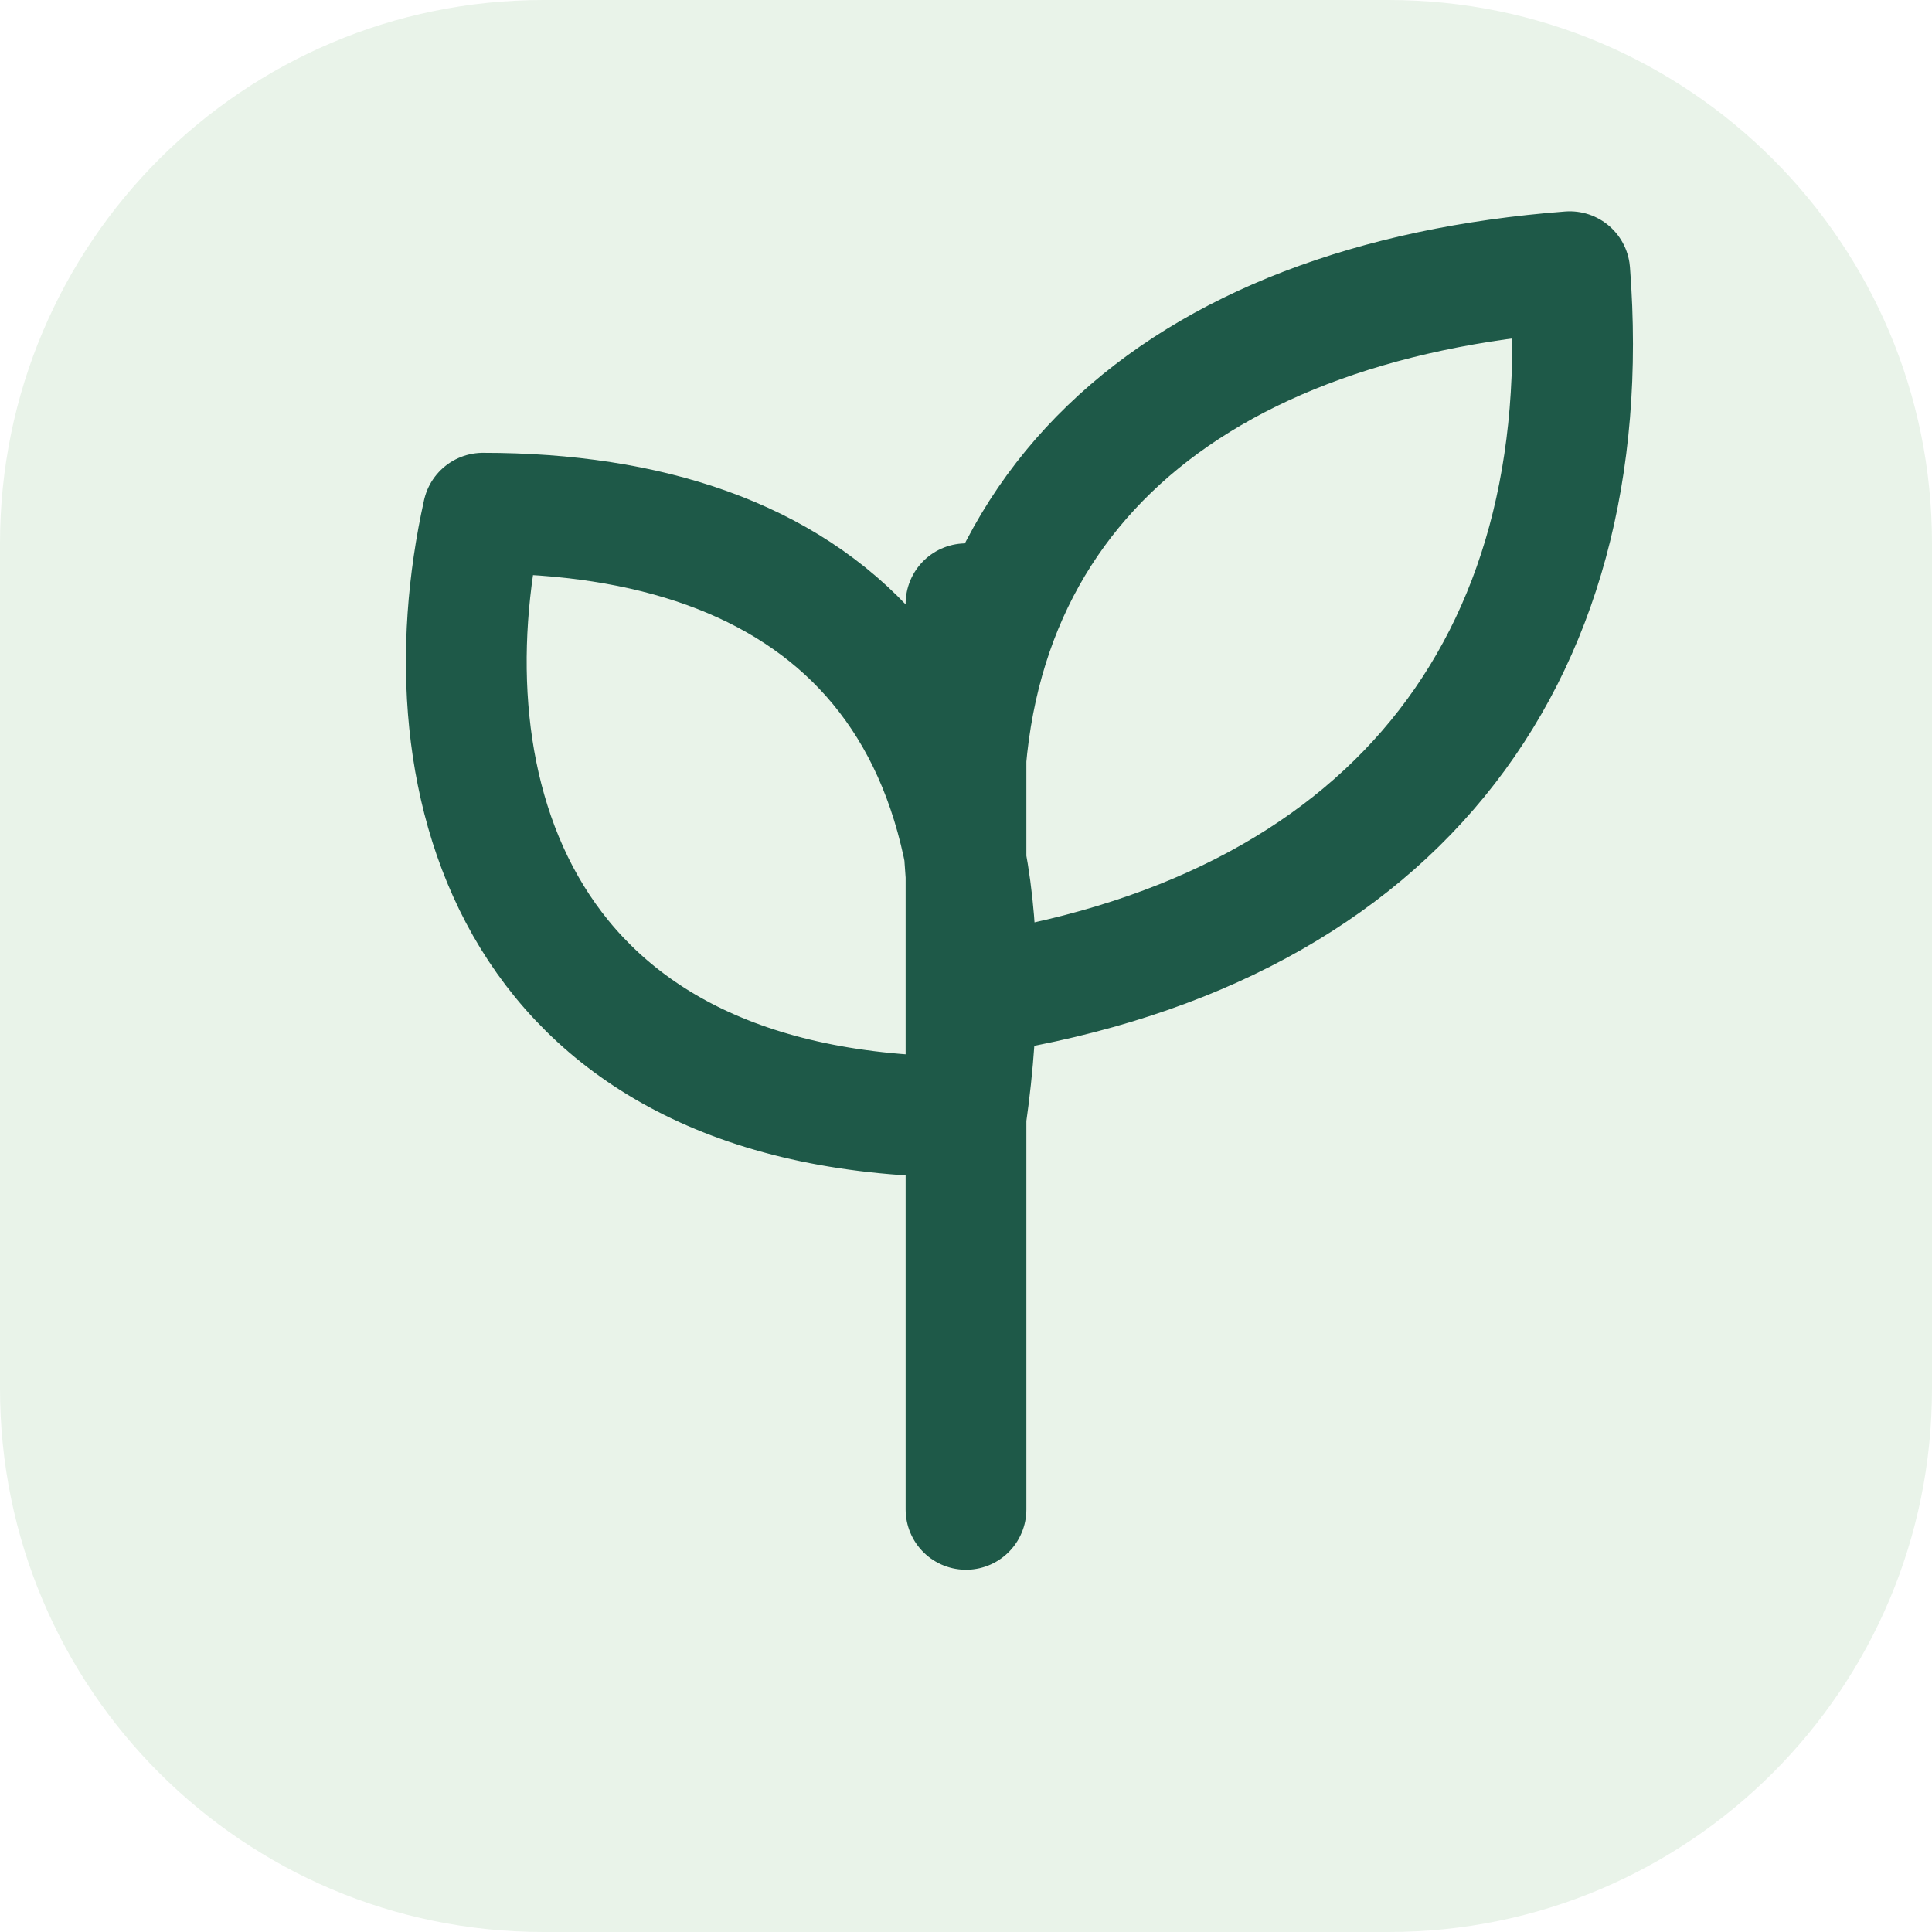
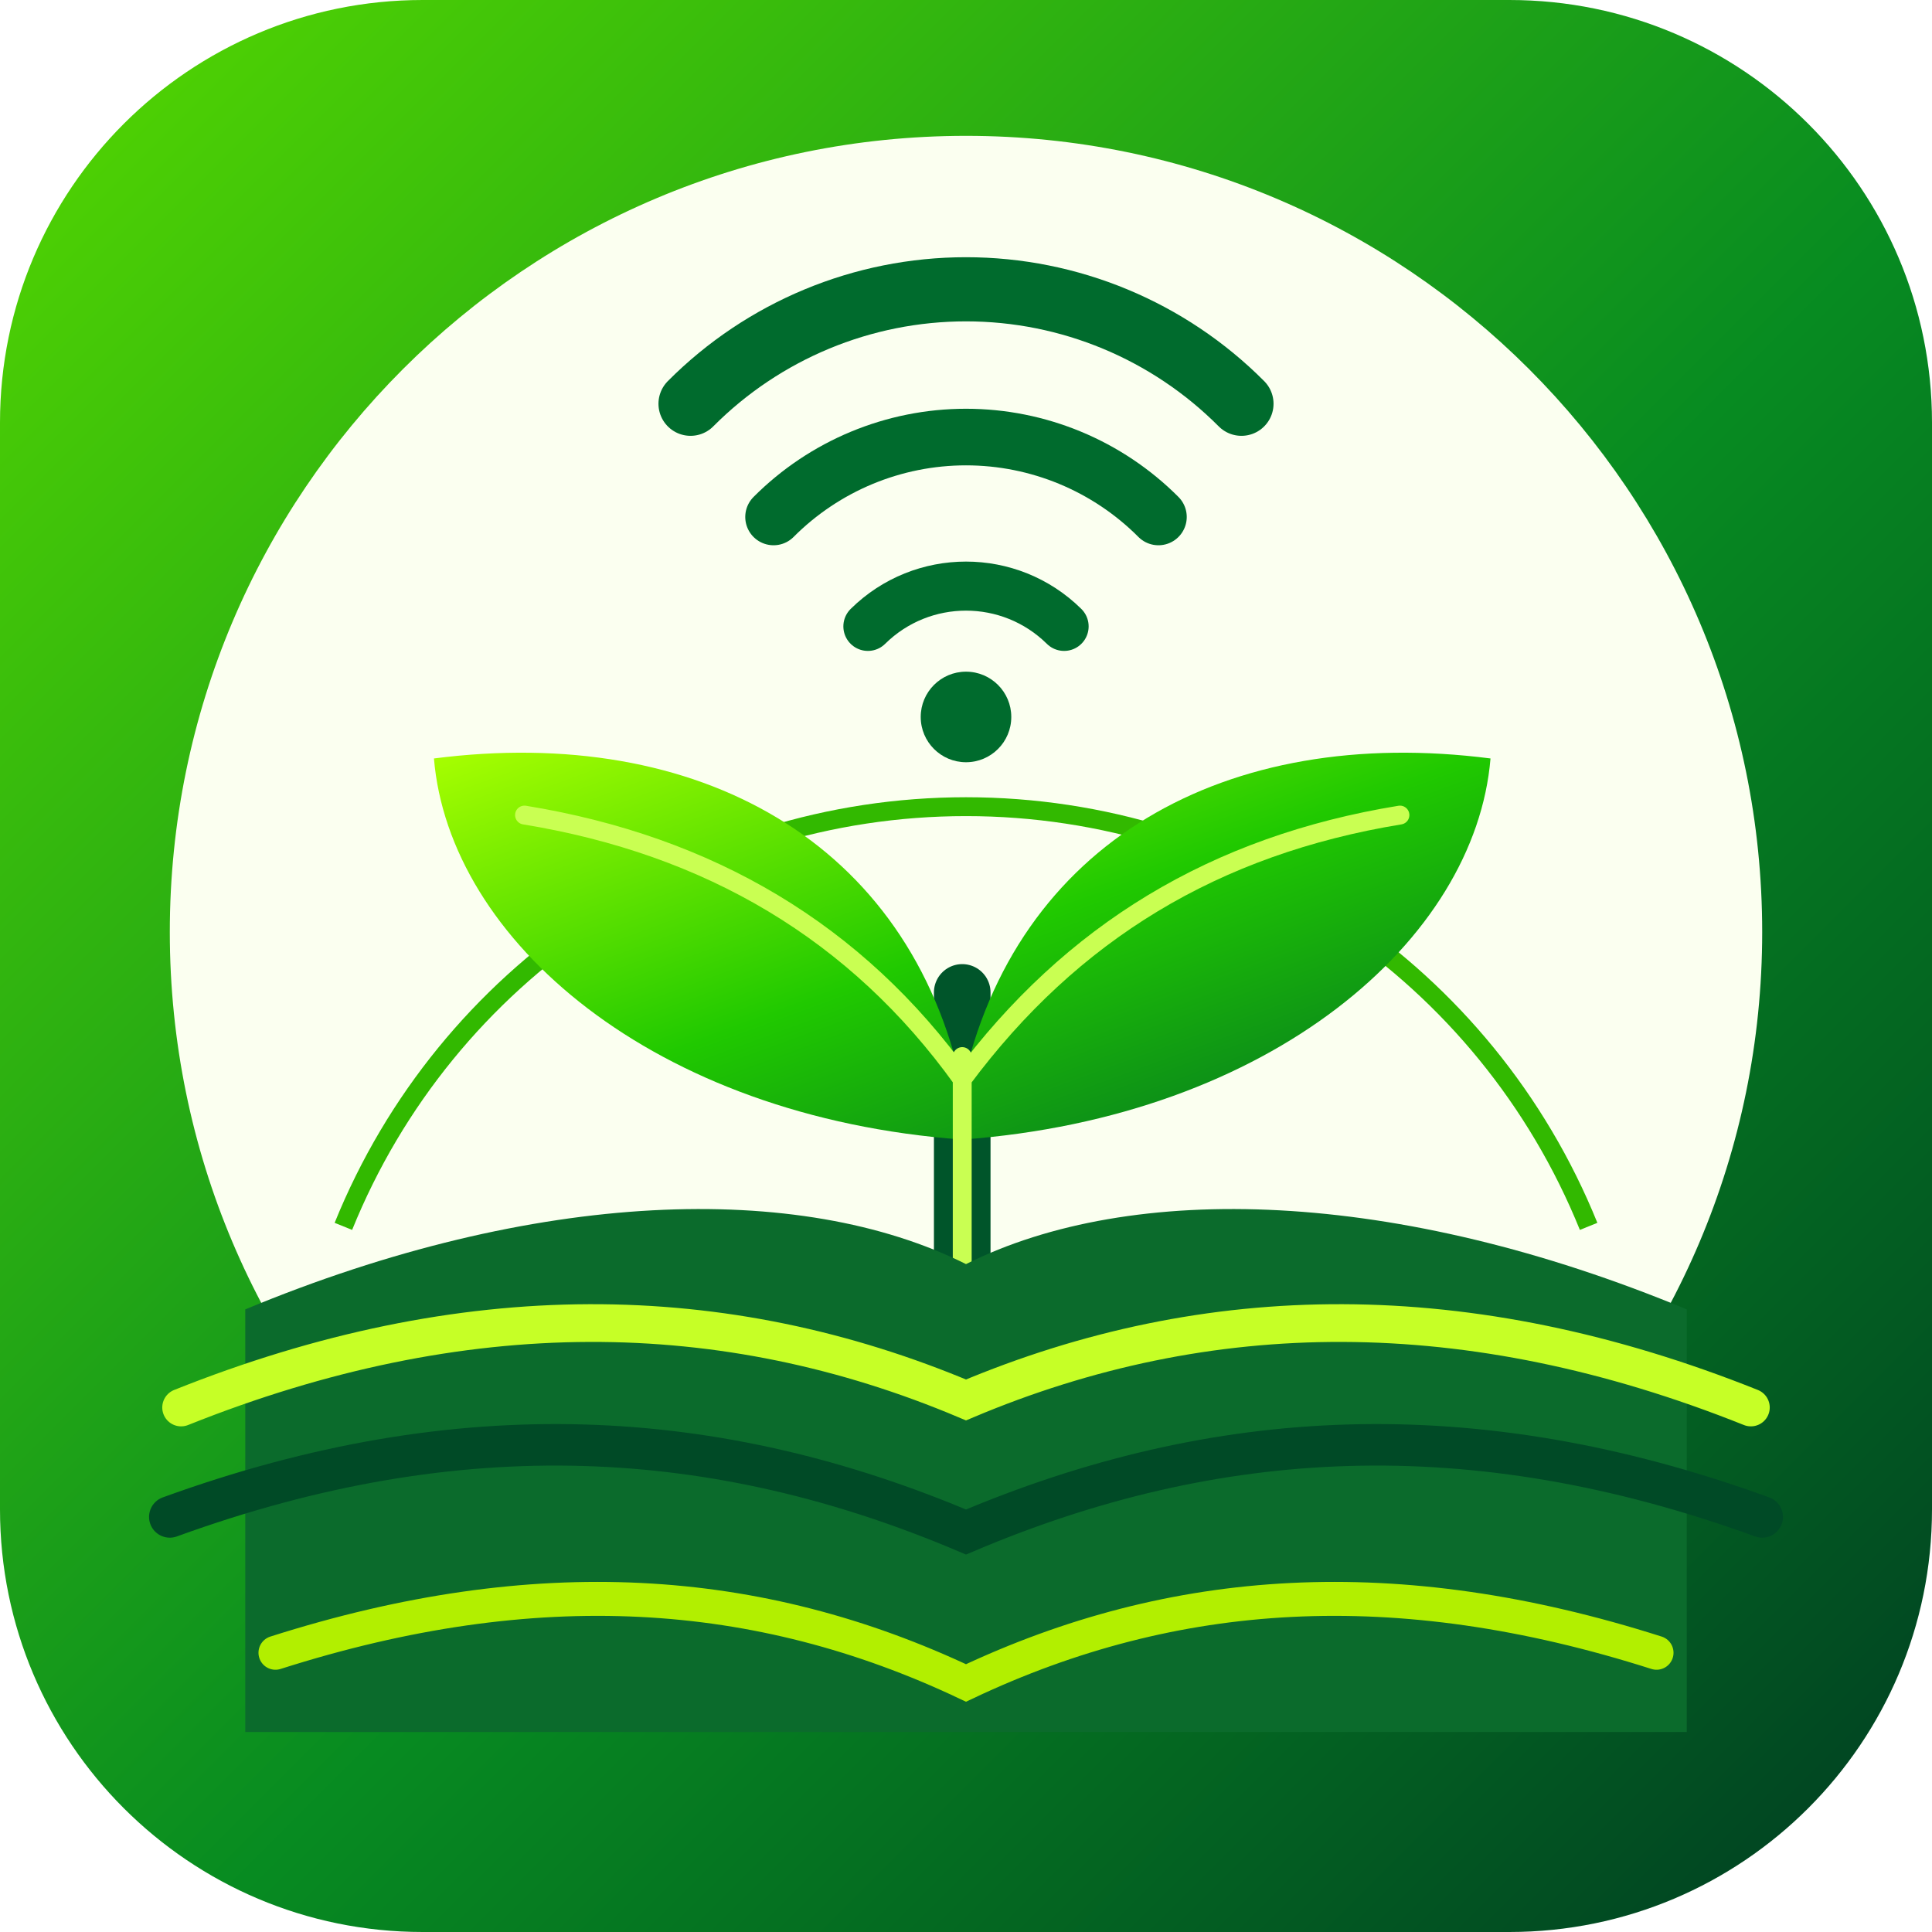
- <svg xmlns="http://www.w3.org/2000/svg" viewBox="0 0 64 64">
-   <rect width="64" height="64" rx="18" fill="#e9f3e9" />
-   <path d="M32 50V20m0 17C17 37 14 26 16 17c11 0 18 6 16 20Zm0-8c-1-12 7-19 20-20 1 13-6 22-20 24Z" fill="none" stroke="#1e5948" stroke-width="4" stroke-linecap="round" stroke-linejoin="round" />
+ <svg xmlns="http://www.w3.org/2000/svg" viewBox="0 0 512 512">
+   <defs>
+     <linearGradient id="bg" x2="1" y2="1">
+       <stop stop-color="#56d900" />
+       <stop offset=".55" stop-color="#078b21" />
+       <stop offset="1" stop-color="#003b22" />
+     </linearGradient>
+     <linearGradient id="leaf" x2="1" y2="1">
+       <stop stop-color="#a8ff00" />
+       <stop offset=".5" stop-color="#20c900" />
+       <stop offset="1" stop-color="#006b27" />
+     </linearGradient>
+     <clipPath id="round">
+       <rect width="512" height="512" rx="112" />
+     </clipPath>
+   </defs>
+   <g clip-path="url(#round)">
+     <rect width="512" height="512" fill="url(#bg)" />
+     <circle cx="256" cy="247" r="211" fill="#fbfff0" />
+     <path d="M91 325a178 178 0 0 1 330 0" fill="none" stroke="#32b900" stroke-width="5" />
+     <g fill="none" stroke="#006b2d" stroke-linecap="round">
+       <path d="M183 107a103 103 0 0 1 146 0" stroke-width="17" />
+       <path d="M205 137a72 72 0 0 1 102 0" stroke-width="15" />
+       <path d="M230 166a37 37 0 0 1 52 0" stroke-width="13" />
+     </g>
+     <circle cx="256" cy="190" r="12" fill="#006b2d" />
+     <path d="M255 365V263" stroke="#00552a" stroke-width="15" stroke-linecap="round" />
+     <path d="M255 302C173 296 119 249 115 201c70-9 126 22 140 87 14-65 70-96 140-87-4 48-58 95-140 101Z" fill="url(#leaf)" />
+     <path d="M255 365V280M255 286c-28-39-67-62-116-70M255 286c29-39 67-62 116-70" fill="none" stroke="#c9ff52" stroke-width="5" stroke-linecap="round" />
+     <path d="M65 347c77-32 147-34 191-12 44-22 114-20 191 12v112H65Z" fill="#0b6b2c" />
+     <g fill="none" stroke-linecap="round">
+       <path d="M48 373c75-30 144-29 208-2 64-27 133-28 208 2" stroke="#c6ff26" stroke-width="10" />
+       <path d="M45 402c77-28 145-24 211 4 66-28 134-32 211-4" stroke="#004a26" stroke-width="11" />
+       <path d="M73 438c69-22 128-18 183 8 55-26 114-30 183-8" stroke="#b2ef00" stroke-width="9" />
+     </g>
+   </g>
</svg>
